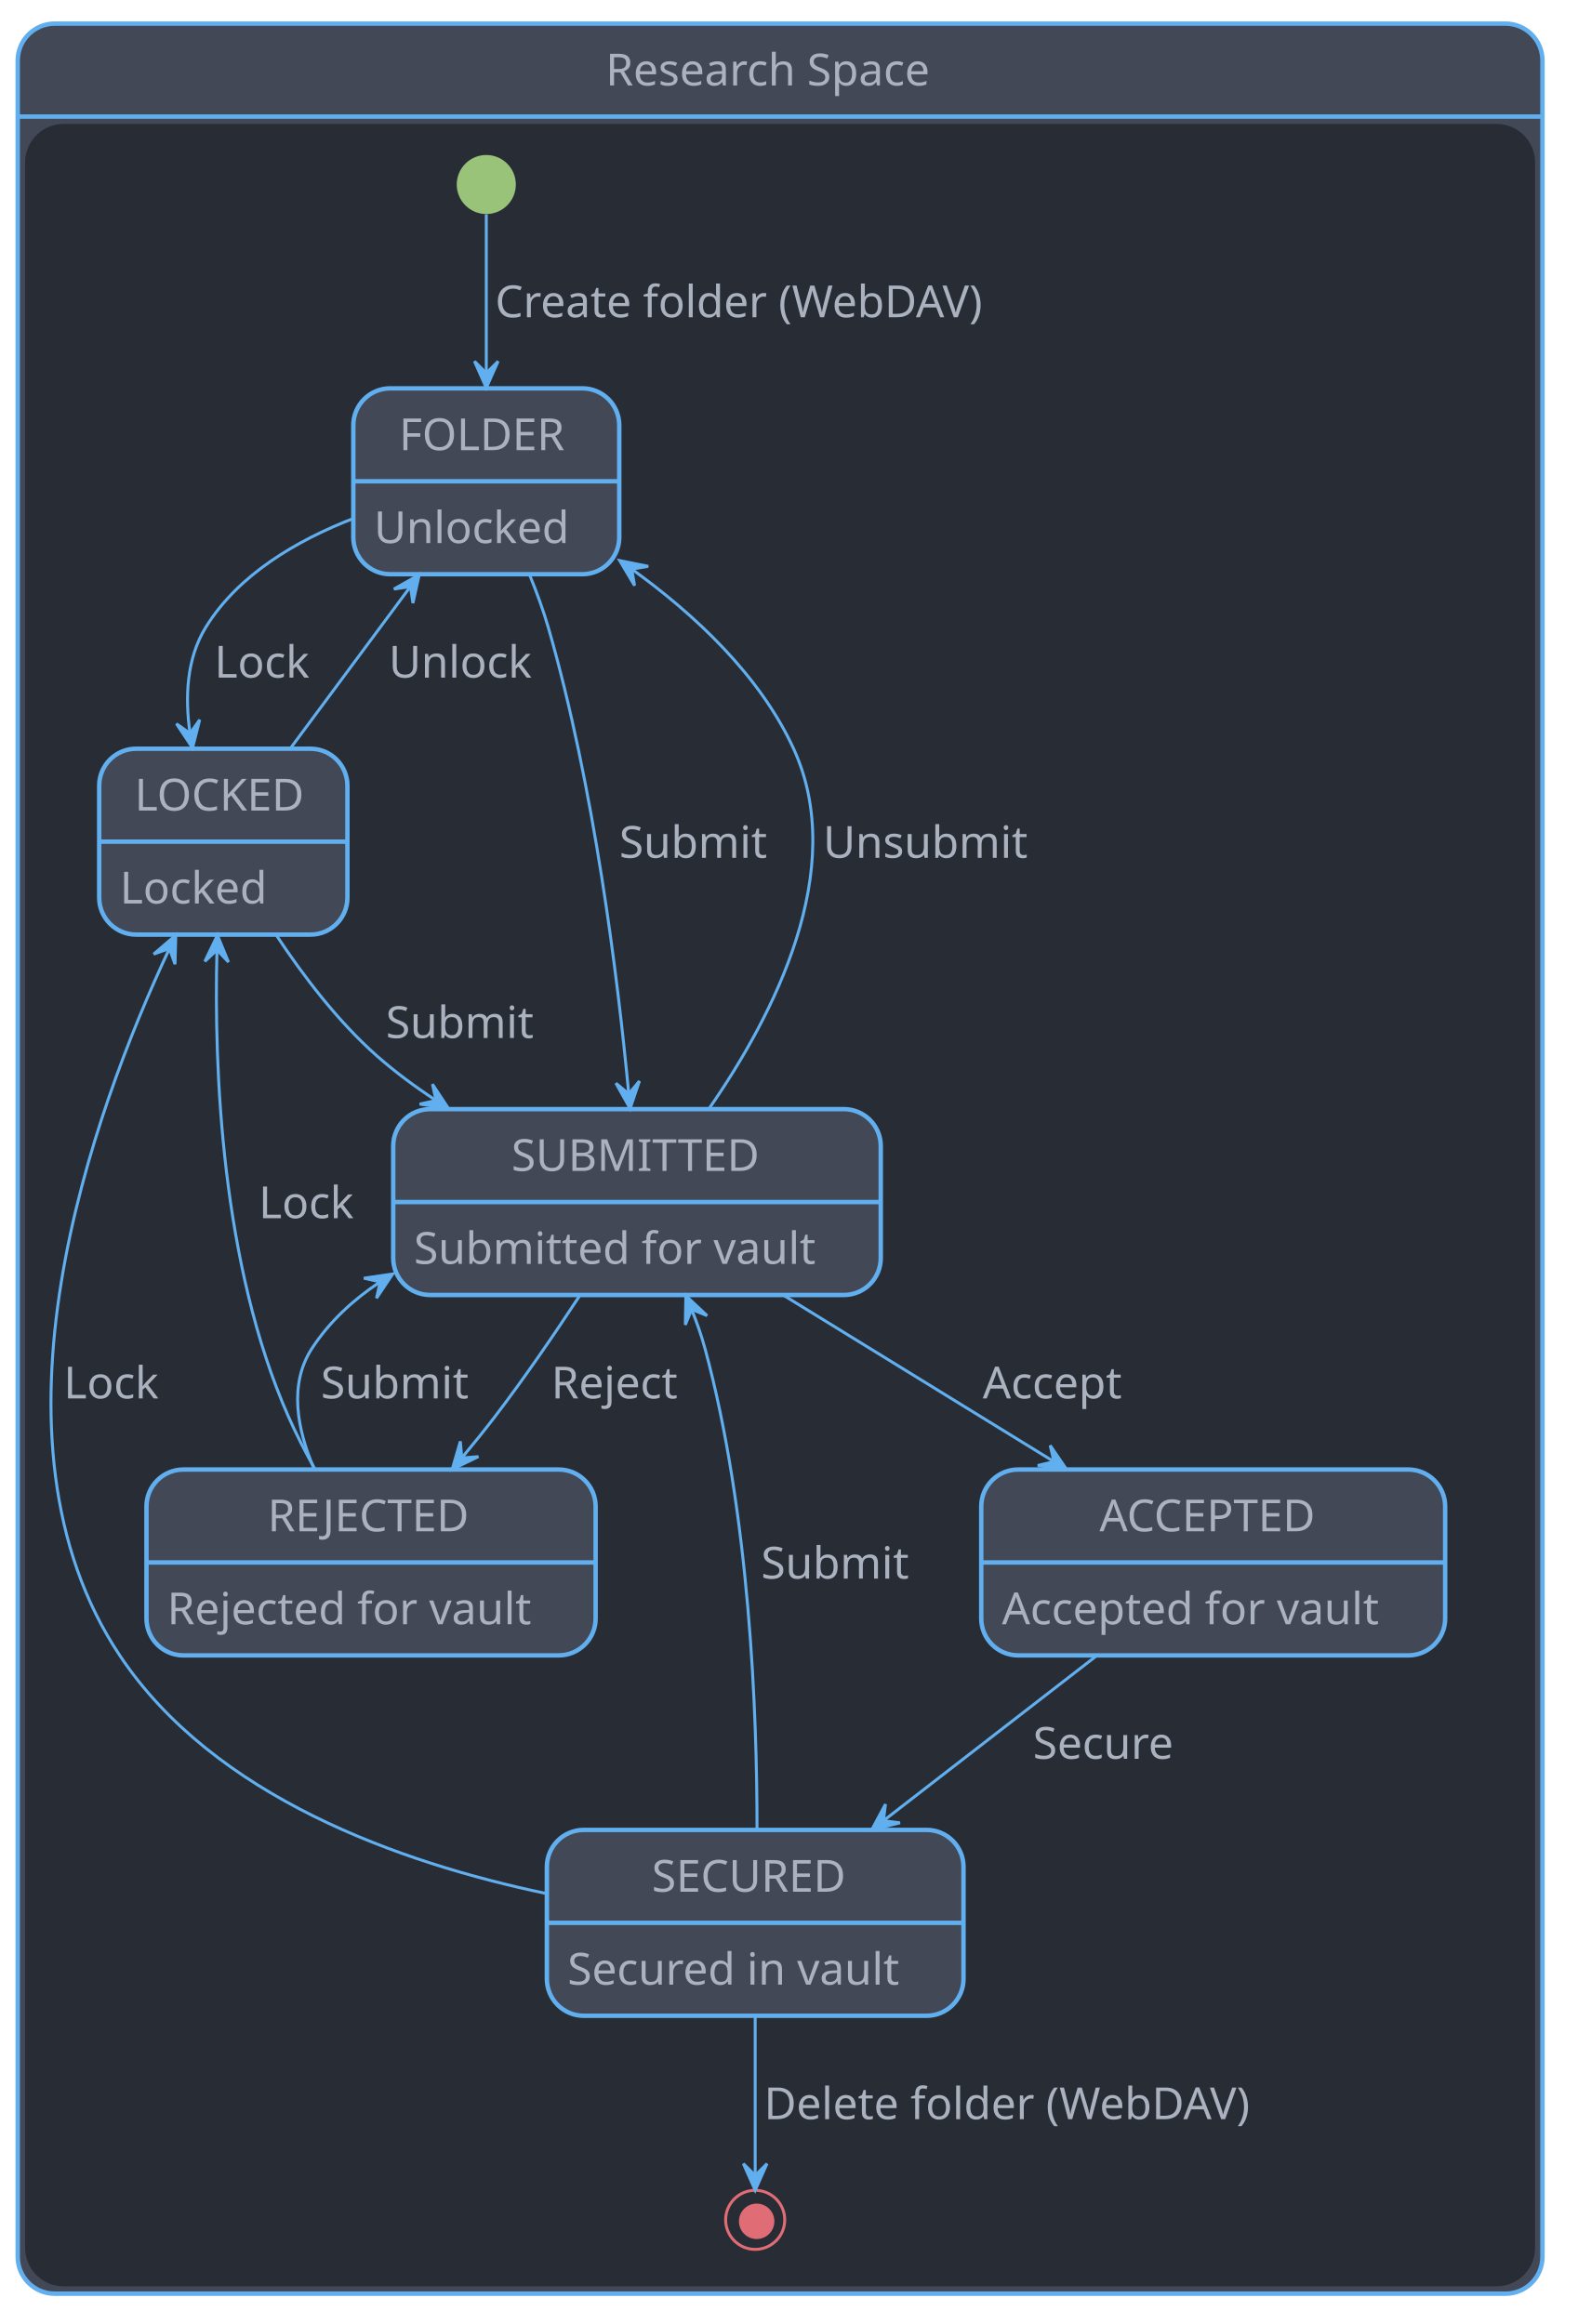
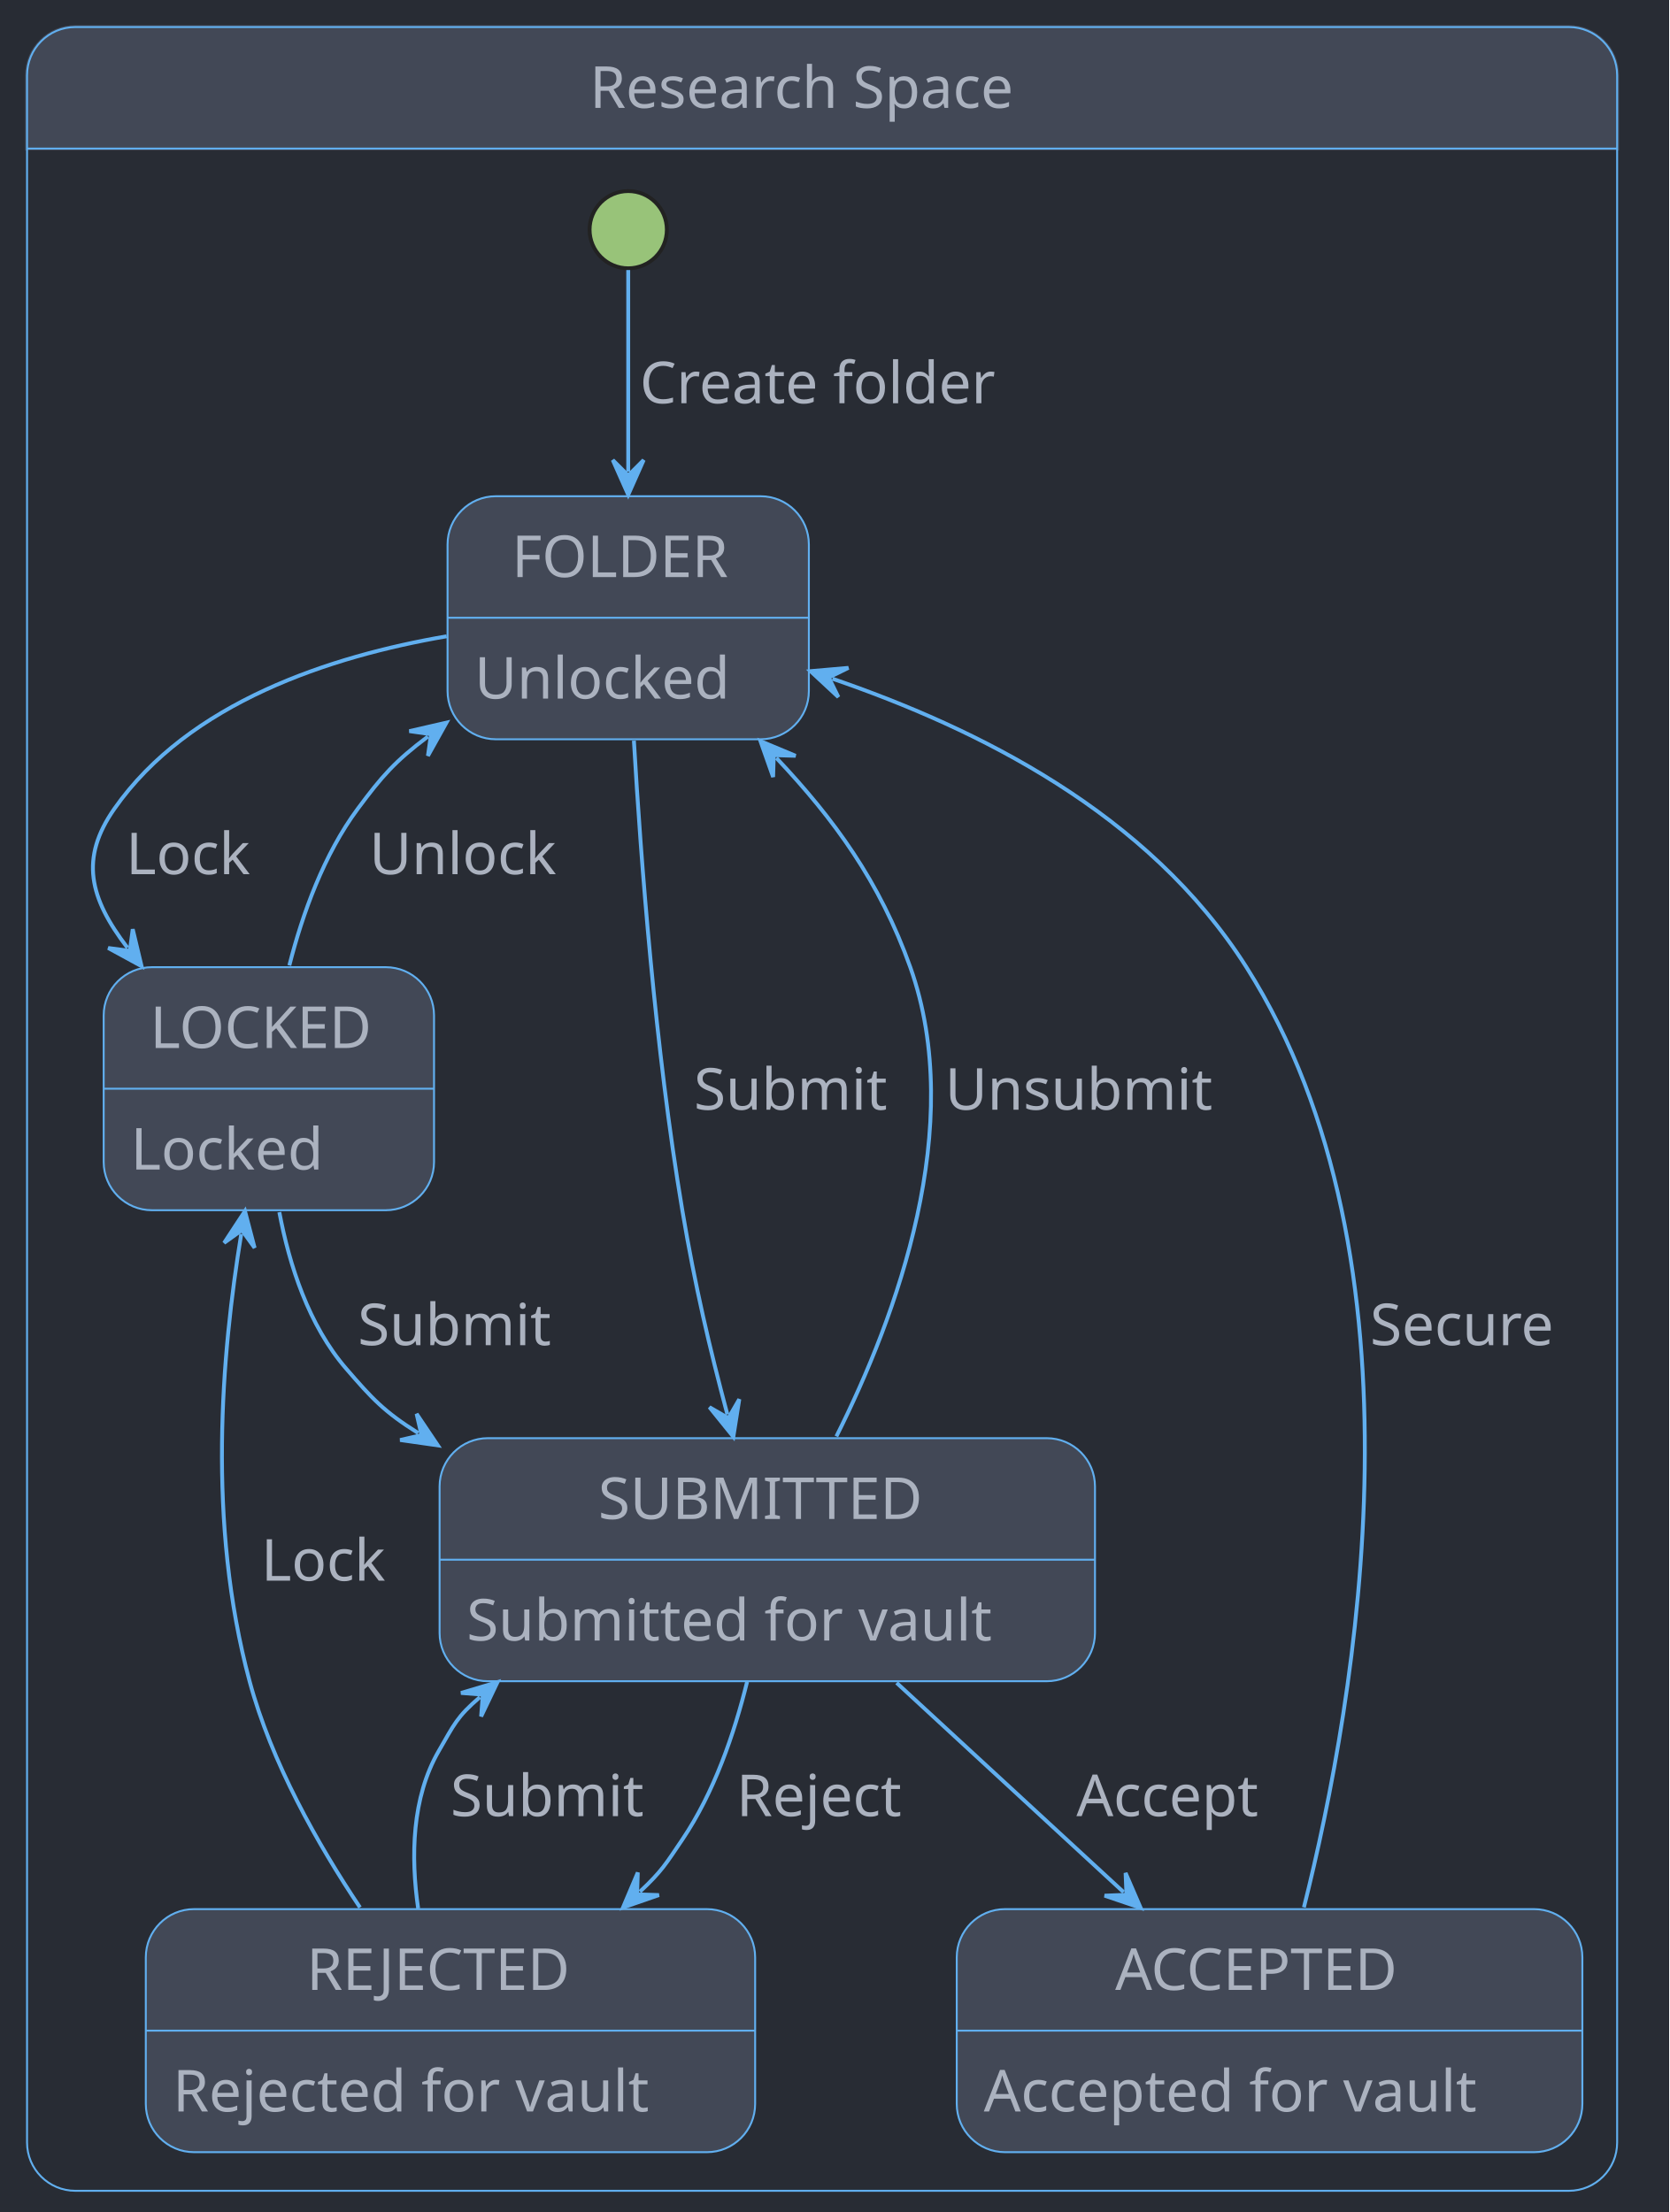
- <svg xmlns="http://www.w3.org/2000/svg" contentScriptType="application/ecmascript" contentStyleType="text/css" height="1639.583px" preserveAspectRatio="none" style="width:1112px;height:1639px;background:#282C34;" version="1.1" viewBox="0 0 1112 1639" width="1112.5px" zoomAndPan="magnify">
+ <svg xmlns="http://www.w3.org/2000/svg" contentStyleType="text/css" height="1193.75px" preserveAspectRatio="none" style="width:900px;height:1193px;background:#282C34;" version="1.1" viewBox="0 0 900 1193" width="900px" zoomAndPan="magnify">
  <defs />
  <g>
-     <rect fill="#424856" height="1600.96" rx="26.042" ry="26.042" style="stroke: #61AFEF; stroke-width: 3.125;" width="1075" x="12.5" y="16.667" />
-     <rect fill="#282C34" height="1522.917" rx="26.042" ry="26.042" style="stroke: #282C34; stroke-width: 2.083;" width="1062.5" x="18.75" y="88.46" />
-     <line style="stroke: #61AFEF; stroke-width: 3.125;" x1="12.5" x2="1087.5" y1="82.21" y2="82.21" />
-     <text fill="#ABB2BF" font-family="CMU Serif" font-size="31.25" lengthAdjust="spacingAndGlyphs" textLength="245.833" x="427.083" y="60.257">Research Space</text>
-     <rect fill="#424856" height="131.087" rx="26.042" ry="26.042" style="stroke: #61AFEF; stroke-width: 3.125;" width="187.5" x="249.104" y="273.877" />
-     <line style="stroke: #61AFEF; stroke-width: 3.125;" x1="249.104" x2="436.604" y1="339.421" y2="339.421" />
-     <text fill="#ABB2BF" font-family="CMU Serif" font-size="31.25" lengthAdjust="spacingAndGlyphs" textLength="122.917" x="281.396" y="317.467">FOLDER</text>
-     <text fill="#ABB2BF" font-family="CMU Serif" font-size="31.25" lengthAdjust="spacingAndGlyphs" textLength="137.5" x="263.688" y="383.011">Unlocked</text>
-     <rect fill="#424856" height="131.087" rx="26.042" ry="26.042" style="stroke: #61AFEF; stroke-width: 3.125;" width="175" x="69.938" y="528.044" />
-     <line style="stroke: #61AFEF; stroke-width: 3.125;" x1="69.938" x2="244.938" y1="593.587" y2="593.587" />
-     <text fill="#ABB2BF" font-family="CMU Serif" font-size="31.25" lengthAdjust="spacingAndGlyphs" textLength="125" x="94.938" y="571.634">LOCKED</text>
-     <text fill="#ABB2BF" font-family="CMU Serif" font-size="31.25" lengthAdjust="spacingAndGlyphs" textLength="106.25" x="84.521" y="637.178">Locked</text>
-     <rect fill="#424856" height="131.087" rx="26.042" ry="26.042" style="stroke: #61AFEF; stroke-width: 3.125;" width="343.75" x="277.229" y="782.21" />
-     <line style="stroke: #61AFEF; stroke-width: 3.125;" x1="277.229" x2="620.979" y1="847.754" y2="847.754" />
-     <text fill="#ABB2BF" font-family="CMU Serif" font-size="31.25" lengthAdjust="spacingAndGlyphs" textLength="177.083" x="360.562" y="825.801">SUBMITTED</text>
-     <text fill="#ABB2BF" font-family="CMU Serif" font-size="31.25" lengthAdjust="spacingAndGlyphs" textLength="293.75" x="291.812" y="891.344">Submitted for vault</text>
-     <rect fill="#424856" height="131.087" rx="26.042" ry="26.042" style="stroke: #61AFEF; stroke-width: 3.125;" width="327.083" x="691.812" y="1036.377" />
-     <line style="stroke: #61AFEF; stroke-width: 3.125;" x1="691.812" x2="1018.896" y1="1101.921" y2="1101.921" />
-     <text fill="#ABB2BF" font-family="CMU Serif" font-size="31.25" lengthAdjust="spacingAndGlyphs" textLength="160.417" x="775.146" y="1079.967">ACCEPTED</text>
-     <text fill="#ABB2BF" font-family="CMU Serif" font-size="31.25" lengthAdjust="spacingAndGlyphs" textLength="277.083" x="706.396" y="1145.511">Accepted for vault</text>
-     <rect fill="#424856" height="131.087" rx="26.042" ry="26.042" style="stroke: #61AFEF; stroke-width: 3.125;" width="316.667" x="103.271" y="1036.377" />
-     <line style="stroke: #61AFEF; stroke-width: 3.125;" x1="103.271" x2="419.938" y1="1101.921" y2="1101.921" />
-     <text fill="#ABB2BF" font-family="CMU Serif" font-size="31.25" lengthAdjust="spacingAndGlyphs" textLength="145.833" x="188.688" y="1079.967">REJECTED</text>
-     <text fill="#ABB2BF" font-family="CMU Serif" font-size="31.25" lengthAdjust="spacingAndGlyphs" textLength="266.667" x="117.854" y="1145.511">Rejected for vault</text>
-     <rect fill="#424856" height="131.087" rx="26.042" ry="26.042" style="stroke: #61AFEF; stroke-width: 3.125;" width="293.75" x="385.562" y="1290.544" />
-     <line style="stroke: #61AFEF; stroke-width: 3.125;" x1="385.562" x2="679.312" y1="1356.087" y2="1356.087" />
-     <text fill="#ABB2BF" font-family="CMU Serif" font-size="31.25" lengthAdjust="spacingAndGlyphs" textLength="145.833" x="459.521" y="1334.134">SECURED</text>
-     <text fill="#ABB2BF" font-family="CMU Serif" font-size="31.25" lengthAdjust="spacingAndGlyphs" textLength="243.75" x="400.146" y="1399.678">Secured in vault</text>
-     <ellipse cx="342.854" cy="130.127" fill="#98C379" rx="20.833" ry="20.833" style="stroke: none; stroke-width: 2.083;" />
-     <ellipse cx="532.438" cy="1565.544" fill="none" rx="20.833" ry="20.833" style="stroke: #E06C75; stroke-width: 2.083;" />
-     <ellipse cx="533.479" cy="1566.585" fill="#E06C75" rx="12.5" ry="12.5" style="stroke: none; stroke-width: 2.083;" />
-     <path d="M342.854,151.148 C342.854,176.356 342.854,222.44 342.854,262.44 " fill="none" id="*start*ResearchSpace-&gt;FOLDER" style="stroke: #61AFEF; stroke-width: 2.083;" />
-     <polygon fill="#61AFEF" points="342.854,273.544,351.188,254.794,342.854,263.127,334.521,254.794,342.854,273.544" style="stroke: #61AFEF; stroke-width: 2.083;" />
-     <text fill="#ABB2BF" font-family="CMU Serif" font-size="31.25" lengthAdjust="spacingAndGlyphs" textLength="366.667" x="349.104" y="223.717">Create folder (WebDAV)</text>
-     <path d="M248.917,365.731 C209.667,380.981 167.896,405.127 144.938,442.627 C131.542,464.502 130.354,491.71 133.938,516.856 " fill="none" id="FOLDER-&gt;LOCKED" style="stroke: #61AFEF; stroke-width: 2.083;" />
-     <polygon fill="#61AFEF" points="135.75,527.481,140.803,507.595,133.994,517.213,124.375,510.404,135.75,527.481" style="stroke: #61AFEF; stroke-width: 2.083;" />
-     <text fill="#ABB2BF" font-family="CMU Serif" font-size="31.25" lengthAdjust="spacingAndGlyphs" textLength="68.75" x="151.188" y="477.884">Lock</text>
-     <path d="M373.375,405.377 C378.354,417.544 383.042,430.315 386.604,442.627 C418.958,554.627 435.542,689.273 443.271,771.127 " fill="none" id="FOLDER-&gt;SUBMITTED" style="stroke: #61AFEF; stroke-width: 2.083;" />
-     <polygon fill="#61AFEF" points="444.25,781.835,450.831,762.401,443.296,771.462,434.235,763.927,444.25,781.835" style="stroke: #61AFEF; stroke-width: 2.083;" />
-     <text fill="#ABB2BF" font-family="CMU Serif" font-size="31.25" lengthAdjust="spacingAndGlyphs" textLength="108.333" x="436.604" y="604.967">Submit</text>
-     <path d="M204.625,527.96 C230.312,493.315 262.229,450.294 288.917,414.294 " fill="none" id="LOCKED-&gt;FOLDER" style="stroke: #61AFEF; stroke-width: 2.083;" />
-     <polygon fill="#61AFEF" points="295.583,405.315,277.73,415.427,289.386,413.687,291.126,425.343,295.583,405.315" style="stroke: #61AFEF; stroke-width: 2.083;" />
-     <text fill="#ABB2BF" font-family="CMU Serif" font-size="31.25" lengthAdjust="spacingAndGlyphs" textLength="100" x="274.104" y="477.884">Unlock</text>
-     <path d="M194.729,659.398 C213.521,687.856 238.188,720.377 265.771,744.71 C278.396,755.856 292.479,766.294 307.062,775.877 " fill="none" id="LOCKED-&gt;SUBMITTED" style="stroke: #61AFEF; stroke-width: 2.083;" />
-     <polygon fill="#61AFEF" points="316.188,781.752,304.895,764.62,307.416,776.133,295.904,778.654,316.188,781.752" style="stroke: #61AFEF; stroke-width: 2.083;" />
-     <text fill="#ABB2BF" font-family="CMU Serif" font-size="31.25" lengthAdjust="spacingAndGlyphs" textLength="108.333" x="272.021" y="732.051">Submit</text>
-     <path d="M500.042,781.669 C545.271,716.481 598.604,613.231 559.521,528.044 C535.646,476.023 489.333,433.044 445.625,401.502 " fill="none" id="SUBMITTED-&gt;FOLDER" style="stroke: #61AFEF; stroke-width: 2.083;" />
-     <polygon fill="#61AFEF" points="436.917,395.356,447.395,412.997,445.415,401.38,457.033,399.4,436.917,395.356" style="stroke: #61AFEF; stroke-width: 2.083;" />
-     <text fill="#ABB2BF" font-family="CMU Serif" font-size="31.25" lengthAdjust="spacingAndGlyphs" textLength="145.833" x="580.354" y="604.967">Unsubmit</text>
-     <path d="M552.667,913.648 C610.688,949.356 683.104,993.919 742.542,1030.502 " fill="none" id="SUBMITTED-&gt;ACCEPTED" style="stroke: #61AFEF; stroke-width: 2.083;" />
-     <polygon fill="#61AFEF" points="751.979,1036.294,740.403,1019.352,743.116,1030.821,731.647,1033.534,751.979,1036.294" style="stroke: #61AFEF; stroke-width: 2.083;" />
-     <text fill="#ABB2BF" font-family="CMU Serif" font-size="31.25" lengthAdjust="spacingAndGlyphs" textLength="104.167" x="692.854" y="986.217">Accept</text>
-     <path d="M408.438,914.169 C390.896,940.898 369.708,971.898 349.104,998.877 C341.729,1008.523 333.708,1018.46 325.625,1028.148 " fill="none" id="SUBMITTED-&gt;REJECTED" style="stroke: #61AFEF; stroke-width: 2.083;" />
-     <polygon fill="#61AFEF" points="318.812,1036.21,337.287,1027.283,325.542,1028.259,324.566,1016.515,318.812,1036.21" style="stroke: #61AFEF; stroke-width: 2.083;" />
-     <text fill="#ABB2BF" font-family="CMU Serif" font-size="31.25" lengthAdjust="spacingAndGlyphs" textLength="93.75" x="388.688" y="986.217">Reject</text>
-     <path d="M222.125,1036.314 C215.354,1024.127 208.75,1011.294 203.271,998.877 C156.083,891.856 150.812,754.064 152.958,670.46 " fill="none" id="REJECTED-&gt;LOCKED" style="stroke: #61AFEF; stroke-width: 2.083;" />
-     <polygon fill="#61AFEF" points="153.292,659.523,144.425,678.026,152.993,669.935,161.085,678.504,153.292,659.523" style="stroke: #61AFEF; stroke-width: 2.083;" />
-     <text fill="#ABB2BF" font-family="CMU Serif" font-size="31.25" lengthAdjust="spacingAndGlyphs" textLength="68.75" x="182.438" y="859.134">Lock</text>
-     <path d="M221.604,1036.21 C209.542,1008.377 203.354,976.377 219.938,950.96 C232.188,932.189 248.792,916.856 267.5,904.377 " fill="none" id="REJECTED-&gt;SUBMITTED" style="stroke: #61AFEF; stroke-width: 2.083;" />
-     <polygon fill="#61AFEF" points="276.854,898.481,256.552,901.45,268.048,904.045,265.453,915.541,276.854,898.481" style="stroke: #61AFEF; stroke-width: 2.083;" />
-     <text fill="#ABB2BF" font-family="CMU Serif" font-size="31.25" lengthAdjust="spacingAndGlyphs" textLength="108.333" x="226.188" y="986.217">Submit</text>
-     <path d="M773.021,1167.814 C727.292,1203.231 670.292,1247.356 623.271,1283.773 " fill="none" id="ACCEPTED-&gt;SECURED" style="stroke: #61AFEF; stroke-width: 2.083;" />
-     <polygon fill="#61AFEF" points="614.604,1290.46,634.526,1285.547,622.833,1284.073,624.306,1272.381,614.604,1290.46" style="stroke: #61AFEF; stroke-width: 2.083;" />
-     <text fill="#ABB2BF" font-family="CMU Serif" font-size="31.25" lengthAdjust="spacingAndGlyphs" textLength="106.25" x="728.271" y="1240.384">Secure</text>
-     <path d="M385.104,1335.398 C281.896,1313.794 151,1267.314 84.521,1167.627 C-17.833,1014.148 65,785.231 119.417,669.044 " fill="none" id="SECURED-&gt;LOCKED" style="stroke: #61AFEF; stroke-width: 2.083;" />
-     <polygon fill="#61AFEF" points="123.917,659.523,108.348,672.888,119.45,668.933,123.404,680.035,123.917,659.523" style="stroke: #61AFEF; stroke-width: 2.083;" />
-     <text fill="#ABB2BF" font-family="CMU Serif" font-size="31.25" lengthAdjust="spacingAndGlyphs" textLength="68.75" x="44.938" y="986.217">Lock</text>
-     <path d="M533.729,1290.023 C533.792,1209.46 528.688,1067.585 497.021,950.96 C494.542,941.877 491.292,932.606 487.646,923.564 " fill="none" id="SECURED-&gt;SUBMITTED" style="stroke: #61AFEF; stroke-width: 2.083;" />
-     <polygon fill="#61AFEF" points="483.562,913.835,483.181,934.35,487.615,923.431,498.534,927.865,483.562,913.835" style="stroke: #61AFEF; stroke-width: 2.083;" />
-     <text fill="#ABB2BF" font-family="CMU Serif" font-size="31.25" lengthAdjust="spacingAndGlyphs" textLength="108.333" x="536.604" y="1113.301">Submit</text>
-     <path d="M532.438,1422.064 C532.438,1459.439 532.438,1504.898 532.438,1534.002 " fill="none" id="SECURED-&gt;*end*ResearchSpace" style="stroke: #61AFEF; stroke-width: 2.083;" />
-     <polygon fill="#61AFEF" points="532.438,1544.669,540.771,1525.919,532.438,1534.252,524.104,1525.919,532.438,1544.669" style="stroke: #61AFEF; stroke-width: 2.083;" />
-     <text fill="#ABB2BF" font-family="CMU Serif" font-size="31.25" lengthAdjust="spacingAndGlyphs" textLength="362.5" x="538.688" y="1494.551">Delete folder (WebDAV)</text>
+     <rect fill="#282C34" height="1193.75" style="stroke:none;stroke-width:2.083;" width="900" x="0" y="0" />
+     <path d="M40.625,14.583 L845.933,14.583 A26.042,26.042 0 0 1 871.975,40.625 L871.975,80.127 L14.583,80.127 L14.583,40.625 A26.042,26.042 0 0 1 40.625,14.583 " fill="#424856" style="stroke:#424856;stroke-width:2.083;" />
+     <rect fill="none" height="1166.985" rx="26.042" ry="26.042" style="stroke:#61AFEF;stroke-width:1.042;" width="857.391" x="14.583" y="14.583" />
+     <line style="stroke:#61AFEF;stroke-width:1.042;" x1="14.583" x2="871.975" y1="80.127" y2="80.127" />
+     <text fill="#ABB2BF" font-family="CMU Serif" font-size="31.25" lengthAdjust="spacing" textLength="250.595" x="317.981" y="58.174">Research Space</text>
+     <g id="ResearchSpace.FOLDER">
+       <rect fill="#424856" height="131.087" rx="26.042" ry="26.042" style="stroke:#61AFEF;stroke-width:1.042;" width="194.821" x="241.324" y="267.627" />
+       <line style="stroke:#61AFEF;stroke-width:1.042;" x1="241.324" x2="436.145" y1="333.171" y2="333.171" />
+       <text fill="#ABB2BF" font-family="CMU Serif" font-size="31.25" lengthAdjust="spacing" textLength="125.504" x="275.983" y="311.217">FOLDER</text>
+       <text fill="#ABB2BF" font-family="CMU Serif" font-size="31.25" lengthAdjust="spacing" textLength="144.821" x="255.907" y="376.761">Unlocked</text>
+     </g>
+     <g id="ResearchSpace.LOCKED">
+       <rect fill="#424856" height="131.087" rx="26.042" ry="26.042" style="stroke:#61AFEF;stroke-width:1.042;" width="178.128" x="55.907" y="521.627" />
+       <line style="stroke:#61AFEF;stroke-width:1.042;" x1="55.907" x2="234.036" y1="587.171" y2="587.171" />
+       <text fill="#ABB2BF" font-family="CMU Serif" font-size="31.25" lengthAdjust="spacing" textLength="128.128" x="80.907" y="565.217">LOCKED</text>
+       <text fill="#ABB2BF" font-family="CMU Serif" font-size="31.25" lengthAdjust="spacing" textLength="110.87" x="70.491" y="630.761">Locked</text>
+     </g>
+     <g id="ResearchSpace.SUBMITTED">
+       <rect fill="#424856" height="131.087" rx="26.042" ry="26.042" style="stroke:#61AFEF;stroke-width:1.042;" width="353.39" x="237.032" y="775.648" />
+       <line style="stroke:#61AFEF;stroke-width:1.042;" x1="237.032" x2="590.423" y1="841.191" y2="841.191" />
+       <text fill="#ABB2BF" font-family="CMU Serif" font-size="31.25" lengthAdjust="spacing" textLength="182.312" x="322.572" y="819.238">SUBMITTED</text>
+       <text fill="#ABB2BF" font-family="CMU Serif" font-size="31.25" lengthAdjust="spacing" textLength="303.39" x="251.616" y="884.782">Submitted for vault</text>
+     </g>
+     <g id="ResearchSpace.ACCEPTED">
+       <rect fill="#424856" height="131.087" rx="26.042" ry="26.042" style="stroke:#61AFEF;stroke-width:1.042;" width="337.338" x="515.887" y="1029.648" />
+       <line style="stroke:#61AFEF;stroke-width:1.042;" x1="515.887" x2="853.225" y1="1095.191" y2="1095.191" />
+       <text fill="#ABB2BF" font-family="CMU Serif" font-size="31.25" lengthAdjust="spacing" textLength="166.504" x="601.304" y="1073.238">ACCEPTED</text>
+       <text fill="#ABB2BF" font-family="CMU Serif" font-size="31.25" lengthAdjust="spacing" textLength="287.338" x="530.47" y="1138.782">Accepted for vault</text>
+     </g>
+     <g id="ResearchSpace.REJECTED">
+       <rect fill="#424856" height="131.087" rx="26.042" ry="26.042" style="stroke:#61AFEF;stroke-width:1.042;" width="328.565" x="78.616" y="1029.648" />
+       <line style="stroke:#61AFEF;stroke-width:1.042;" x1="78.616" x2="407.18" y1="1095.191" y2="1095.191" />
+       <text fill="#ABB2BF" font-family="CMU Serif" font-size="31.25" lengthAdjust="spacing" textLength="155.136" x="165.33" y="1073.238">REJECTED</text>
+       <text fill="#ABB2BF" font-family="CMU Serif" font-size="31.25" lengthAdjust="spacing" textLength="278.565" x="93.199" y="1138.782">Rejected for vault</text>
+     </g>
+     <ellipse cx="338.741" cy="123.877" fill="#98C379" rx="20.833" ry="20.833" style="stroke:#222222;stroke-width:2.083;" />
+     <g id="link_*start*ResearchSpace_FOLDER">
+       <path d="M338.741,145.627 C338.741,173.315 338.741,212.544 338.741,254.356 " fill="none" id="*start*ResearchSpace-to-FOLDER" style="stroke:#61AFEF;stroke-width:2.083;" />
+       <polygon fill="#61AFEF" points="338.741,266.856,347.074,248.106,338.741,256.44,330.407,248.106,338.741,266.856" style="stroke:#61AFEF;stroke-width:2.083;" />
+       <text fill="#ABB2BF" font-family="CMU Serif" font-size="31.25" lengthAdjust="spacing" textLength="205.17" x="344.991" y="217.467">Create folder</text>
+     </g>
+     <g id="link_FOLDER_LOCKED">
+       <path d="M240.845,343.169 C178.387,353.877 101.866,378.752 61.657,436.21 C42.97,462.919 48.124,484.22 68.749,511.178 " fill="none" id="FOLDER-to-LOCKED" style="stroke:#61AFEF;stroke-width:2.083;" />
+       <polygon fill="#61AFEF" points="76.345,521.106,71.57,501.151,70.015,512.833,58.333,511.278,76.345,521.106" style="stroke:#61AFEF;stroke-width:2.083;" />
+       <text fill="#ABB2BF" font-family="CMU Serif" font-size="31.25" lengthAdjust="spacing" textLength="71.808" x="67.907" y="471.467">Lock</text>
+     </g>
+     <g id="link_FOLDER_SUBMITTED">
+       <path d="M341.803,399.46 C345.553,463.856 353.282,565.669 367.907,652.731 C374.803,693.794 382.66,727.113 392.201,762.822 " fill="none" id="FOLDER-to-SUBMITTED" style="stroke:#61AFEF;stroke-width:2.083;" />
+       <polygon fill="#61AFEF" points="395.428,774.898,398.639,754.632,392.739,764.834,382.537,758.935,395.428,774.898" style="stroke:#61AFEF;stroke-width:2.083;" />
+       <text fill="#ABB2BF" font-family="CMU Serif" font-size="31.25" lengthAdjust="spacing" textLength="110.855" x="374.157" y="598.488">Submit</text>
+     </g>
+     <g id="link_LOCKED_FOLDER">
+       <path d="M156.012,520.689 C163.137,492.752 174.616,460.856 192.907,436.21 C205.928,418.669 212.952,410.589 230.744,397.235 " fill="none" id="LOCKED-to-FOLDER" style="stroke:#61AFEF;stroke-width:2.083;" />
+       <polygon fill="#61AFEF" points="240.741,389.731,220.743,394.322,232.41,395.984,230.748,407.651,240.741,389.731" style="stroke:#61AFEF;stroke-width:2.083;" />
+       <text fill="#ABB2BF" font-family="CMU Serif" font-size="31.25" lengthAdjust="spacing" textLength="105.759" x="199.157" y="471.467">Unlock</text>
+     </g>
+     <g id="link_LOCKED_SUBMITTED">
+       <path d="M150.616,653.752 C156.012,682.377 166.47,714.794 186.657,738.148 C200.616,754.294 207.067,761.34 225.505,772.903 " fill="none" id="LOCKED-to-SUBMITTED" style="stroke:#61AFEF;stroke-width:2.083;" />
+       <polygon fill="#61AFEF" points="236.095,779.544,224.637,762.522,227.27,774.009,215.783,776.642,236.095,779.544" style="stroke:#61AFEF;stroke-width:2.083;" />
+       <text fill="#ABB2BF" font-family="CMU Serif" font-size="31.25" lengthAdjust="spacing" textLength="110.855" x="192.907" y="725.488">Submit</text>
+     </g>
+     <g id="link_SUBMITTED_FOLDER">
+       <path d="M450.97,774.71 C483.532,709.752 521.262,607.127 490.824,521.627 C474.428,475.606 449.824,441.819 418.636,408.798 " fill="none" id="SUBMITTED-to-FOLDER" style="stroke:#61AFEF;stroke-width:2.083;" />
+       <polygon fill="#61AFEF" points="410.053,399.71,416.869,419.063,417.206,407.283,428.986,407.62,410.053,399.71" style="stroke:#61AFEF;stroke-width:2.083;" />
+       <text fill="#ABB2BF" font-family="CMU Serif" font-size="31.25" lengthAdjust="spacing" textLength="149.979" x="509.574" y="598.488">Unsubmit</text>
+     </g>
+     <g id="link_SUBMITTED_ACCEPTED">
+       <path d="M483.47,907.606 C523.907,944.898 565.47,983.234 605.866,1020.505 " fill="none" id="SUBMITTED-to-ACCEPTED" style="stroke:#61AFEF;stroke-width:2.083;" />
+       <polygon fill="#61AFEF" points="615.053,1028.981,606.924,1010.142,607.397,1021.918,595.622,1022.391,615.053,1028.981" style="stroke:#61AFEF;stroke-width:2.083;" />
+       <text fill="#ABB2BF" font-family="CMU Serif" font-size="31.25" lengthAdjust="spacing" textLength="107.056" x="580.407" y="979.488">Accept</text>
+     </g>
+     <g id="link_SUBMITTED_REJECTED">
+       <path d="M402.845,907.044 C395.97,934.856 385.032,966.835 367.907,992.148 C358.991,1005.314 356.974,1009.088 345.036,1020.254 " fill="none" id="SUBMITTED-to-REJECTED" style="stroke:#61AFEF;stroke-width:2.083;" />
+       <polygon fill="#61AFEF" points="335.907,1028.794,355.293,1022.071,343.515,1021.678,343.908,1009.899,335.907,1028.794" style="stroke:#61AFEF;stroke-width:2.083;" />
+       <text fill="#ABB2BF" font-family="CMU Serif" font-size="31.25" lengthAdjust="spacing" textLength="98.282" x="397.074" y="979.488">Reject</text>
+     </g>
+     <g id="link_REJECTED_LOCKED">
+       <path d="M194.116,1028.752 C171.199,994.481 146.345,950.46 134.574,906.731 C111.532,821.273 119.454,730.526 130.079,665.505 " fill="none" id="REJECTED-to-LOCKED" style="stroke:#61AFEF;stroke-width:2.083;" />
+       <polygon fill="#61AFEF" points="132.095,653.169,120.847,670.329,130.415,663.449,137.295,673.017,132.095,653.169" style="stroke:#61AFEF;stroke-width:2.083;" />
+       <text fill="#ABB2BF" font-family="CMU Serif" font-size="31.25" lengthAdjust="spacing" textLength="71.808" x="140.824" y="852.488">Lock</text>
+     </g>
+     <g id="link_REJECTED_SUBMITTED">
+       <path d="M225.47,1029.294 C221.47,1001.481 221.97,969.502 236.657,944.231 C244.824,930.148 246.28,925.999 258.76,915.332 " fill="none" id="REJECTED-to-SUBMITTED" style="stroke:#61AFEF;stroke-width:2.083;" />
+       <polygon fill="#61AFEF" points="268.262,907.21,248.594,913.058,260.343,913.979,259.423,925.728,268.262,907.21" style="stroke:#61AFEF;stroke-width:2.083;" />
+       <text fill="#ABB2BF" font-family="CMU Serif" font-size="31.25" lengthAdjust="spacing" textLength="110.855" x="242.907" y="979.488">Submit</text>
+     </g>
+     <g id="link_ACCEPTED_FOLDER">
+       <path d="M703.074,1028.71 C731.428,916.044 772.47,680.044 672.074,521.627 C619.178,438.19 526.75,392.815 448.854,366.044 " fill="none" id="ACCEPTED-to-FOLDER" style="stroke:#61AFEF;stroke-width:2.083;" />
+       <polygon fill="#61AFEF" points="437.032,361.981,452.056,375.956,446.884,365.367,457.473,360.194,437.032,361.981" style="stroke:#61AFEF;stroke-width:2.083;" />
+       <text fill="#ABB2BF" font-family="CMU Serif" font-size="31.25" lengthAdjust="spacing" textLength="108.124" x="738.741" y="725.488">Secure</text>
+     </g>
  </g>
</svg>
